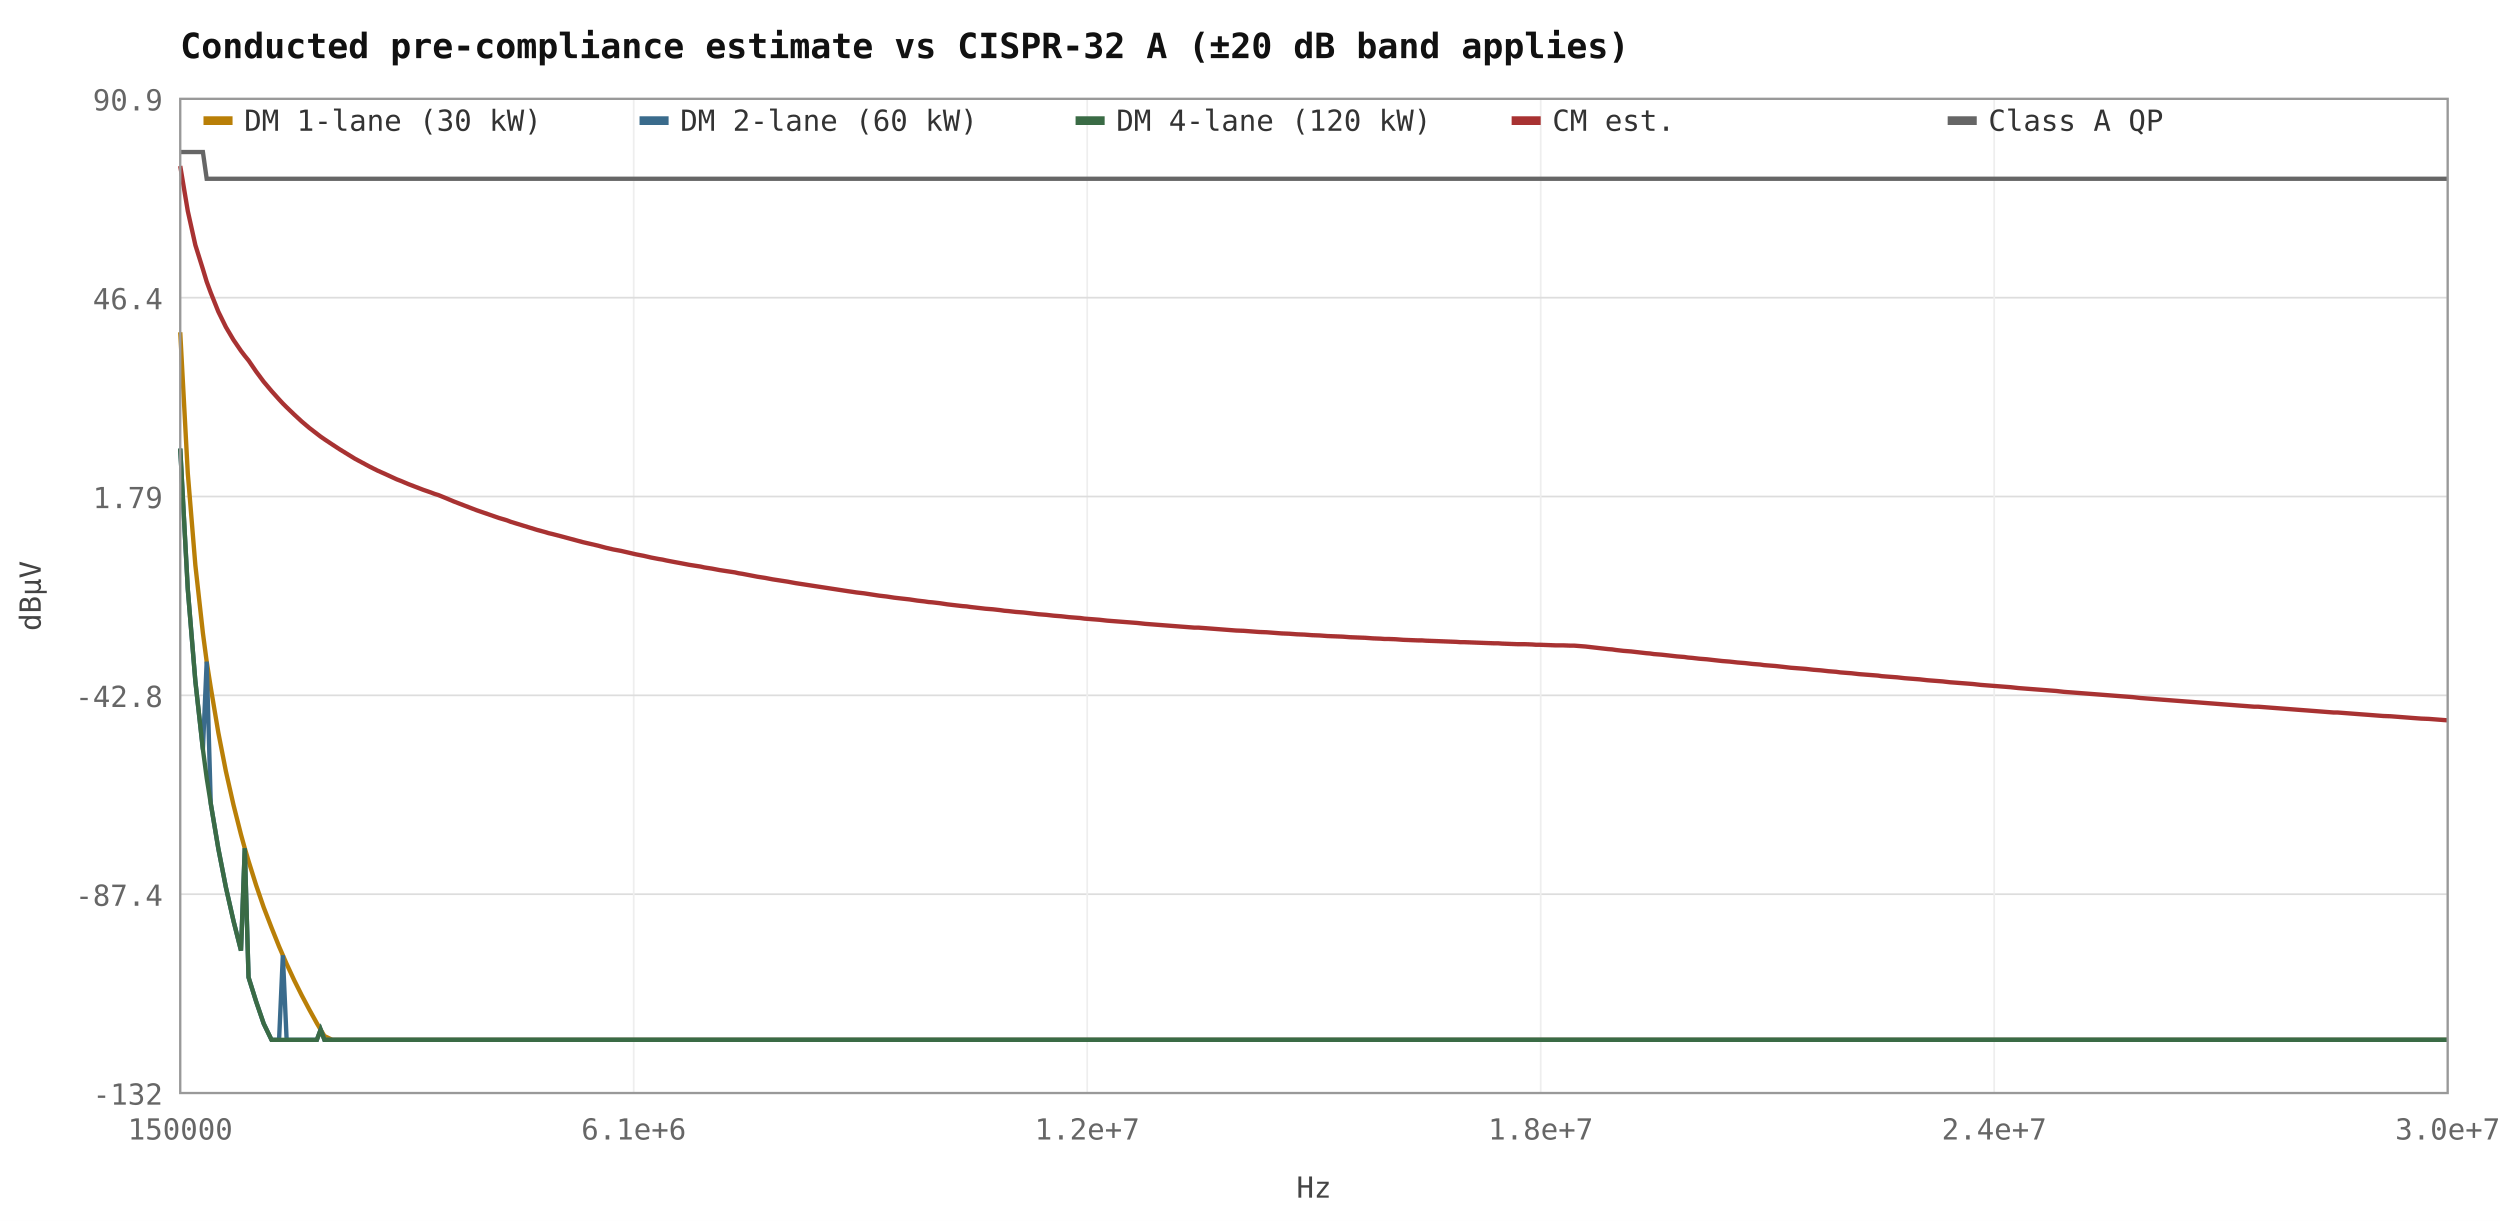
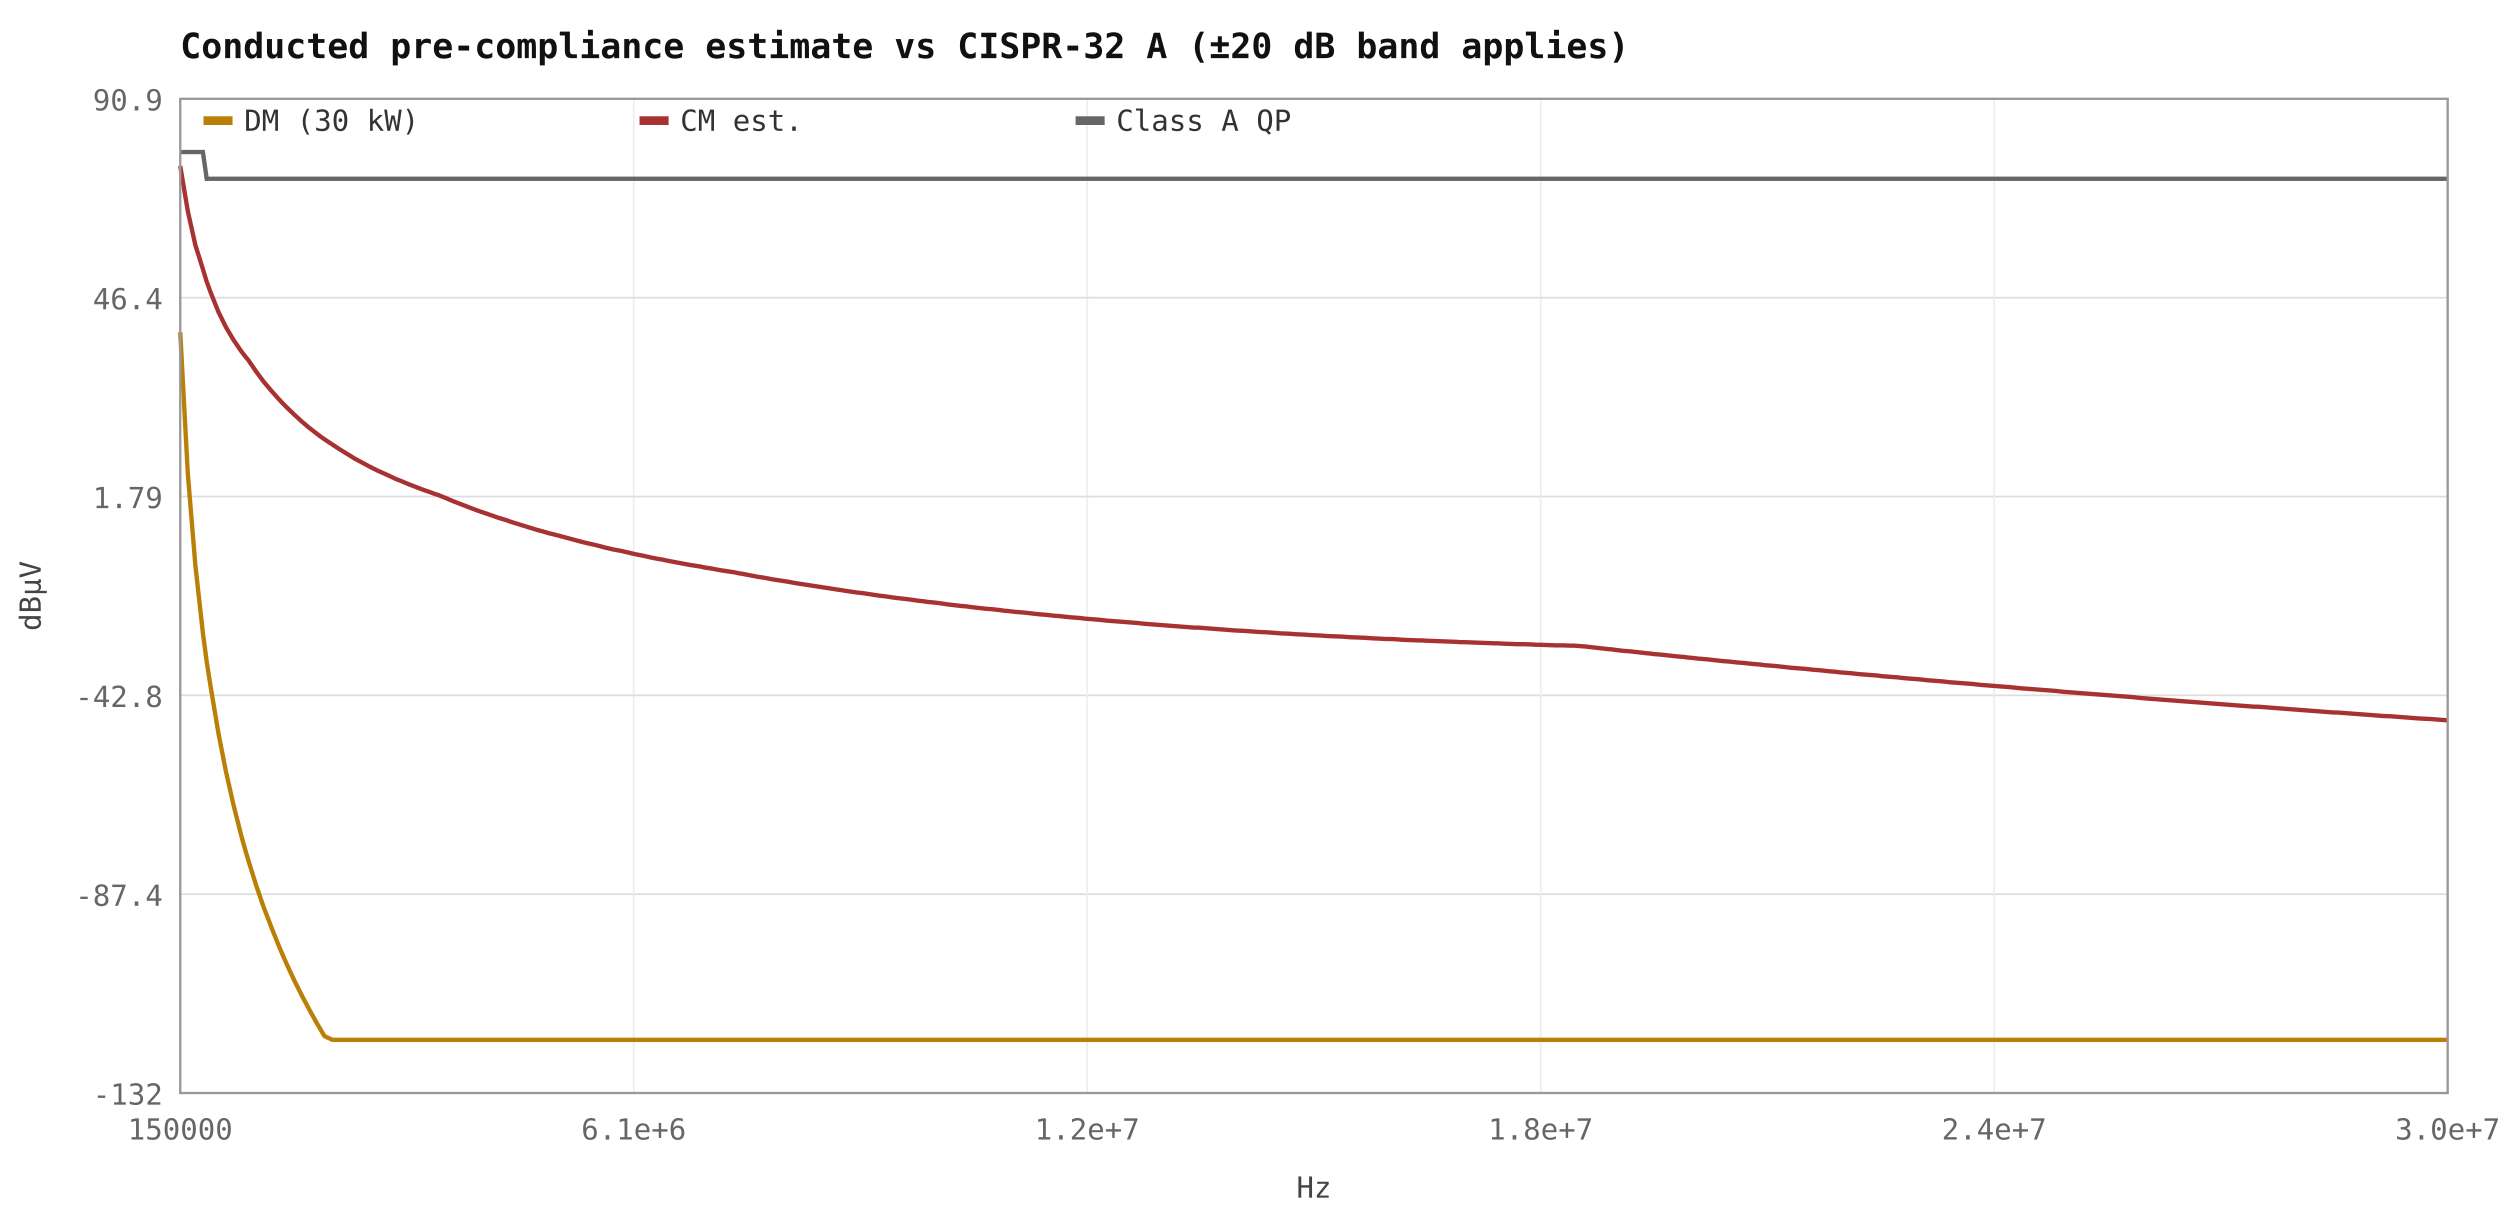
<svg xmlns="http://www.w3.org/2000/svg" width="860" height="420" font-family="Menlo,monospace">
  <rect width="860" height="420" fill="#fff" />
  <text x="62" y="20" font-size="12" font-weight="bold" fill="#111">Conducted pre-compliance estimate vs CISPR-32 A (±20 dB band applies)</text>
  <line x1="62" y1="376" x2="842" y2="376" stroke="#ddd" stroke-width="0.6" />
  <text x="56" y="380" text-anchor="end" font-size="10" fill="#666">-132</text>
  <line x1="62" y1="34" x2="62" y2="376" stroke="#eee" stroke-width="0.6" />
  <text x="62" y="392" text-anchor="middle" font-size="10" fill="#666">150000</text>
  <line x1="62" y1="307.6" x2="842" y2="307.6" stroke="#ddd" stroke-width="0.6" />
  <text x="56" y="311.6" text-anchor="end" font-size="10" fill="#666">-87.4</text>
  <line x1="218" y1="34" x2="218" y2="376" stroke="#eee" stroke-width="0.6" />
  <text x="218" y="392" text-anchor="middle" font-size="10" fill="#666">6.1e+6</text>
  <line x1="62" y1="239.2" x2="842" y2="239.2" stroke="#ddd" stroke-width="0.6" />
  <text x="56" y="243.2" text-anchor="end" font-size="10" fill="#666">-42.8</text>
  <line x1="374" y1="34" x2="374" y2="376" stroke="#eee" stroke-width="0.6" />
  <text x="374" y="392" text-anchor="middle" font-size="10" fill="#666">1.2e+7</text>
  <line x1="62" y1="170.8" x2="842" y2="170.8" stroke="#ddd" stroke-width="0.6" />
  <text x="56" y="174.8" text-anchor="end" font-size="10" fill="#666">1.79</text>
  <line x1="530" y1="34" x2="530" y2="376" stroke="#eee" stroke-width="0.6" />
  <text x="530" y="392" text-anchor="middle" font-size="10" fill="#666">1.8e+7</text>
  <line x1="62" y1="102.4" x2="842" y2="102.4" stroke="#ddd" stroke-width="0.6" />
  <text x="56" y="106.4" text-anchor="end" font-size="10" fill="#666">46.4</text>
  <line x1="686" y1="34" x2="686" y2="376" stroke="#eee" stroke-width="0.6" />
  <text x="686" y="392" text-anchor="middle" font-size="10" fill="#666">2.4e+7</text>
  <line x1="62" y1="34" x2="842" y2="34" stroke="#ddd" stroke-width="0.6" />
  <text x="56" y="38" text-anchor="end" font-size="10" fill="#666">90.9</text>
  <line x1="842" y1="34" x2="842" y2="376" stroke="#eee" stroke-width="0.6" />
  <text x="842" y="392" text-anchor="middle" font-size="10" fill="#666">3.0e+7</text>
  <path d="M62.0,114.3L64.6,162.8L67.2,194.4L69.8,217.8L71.1,227.6L72.5,236.5L75.1,252.0L77.7,265.3L80.3,276.8L82.9,287.1L84.2,291.8L85.5,296.2L88.1,304.5L90.7,312.1L93.4,319.1L96.0,325.6L97.3,328.6L98.6,331.6L101.2,337.2L103.8,342.4L106.4,347.3L109.0,352.0L110.3,354.2L111.6,356.4L114.3,357.7L116.9,357.7L119.5,357.7L122.1,357.7L123.4,357.7L124.7,357.7L127.3,357.7L129.9,357.7L132.6,357.7L135.2,357.7L136.5,357.7L137.8,357.7L140.4,357.7L143.0,357.7L145.6,357.7L148.2,357.7L149.5,357.7L150.8,357.7L153.5,357.7L156.1,357.7L158.7,357.7L161.3,357.7L162.6,357.7L163.9,357.7L166.5,357.7L169.1,357.7L171.7,357.7L174.4,357.7L175.7,357.7L177.0,357.7L179.6,357.7L182.2,357.7L184.8,357.7L187.4,357.7L188.7,357.7L190.0,357.7L192.7,357.7L195.3,357.7L197.9,357.7L200.5,357.7L201.8,357.7L203.1,357.7L205.7,357.7L208.3,357.7L210.9,357.7L213.6,357.7L214.9,357.7L216.2,357.7L218.8,357.7L221.4,357.7L224.0,357.7L226.6,357.7L227.9,357.7L229.2,357.7L231.8,357.7L234.5,357.7L237.1,357.7L239.7,357.7L241.0,357.7L242.3,357.7L244.9,357.7L247.5,357.7L250.1,357.7L252.8,357.7L254.1,357.7L255.4,357.7L258.0,357.7L260.6,357.7L263.2,357.7L265.8,357.7L267.1,357.7L268.4,357.7L271.0,357.7L273.7,357.7L276.3,357.7L278.9,357.7L280.2,357.7L281.5,357.7L284.1,357.7L286.7,357.7L289.3,357.7L291.9,357.7L293.3,357.7L294.6,357.7L297.2,357.7L299.8,357.7L302.4,357.7L305.0,357.7L306.3,357.7L307.6,357.7L310.2,357.7L312.9,357.7L315.5,357.7L318.1,357.7L319.4,357.7L320.7,357.7L323.3,357.7L325.9,357.7L328.5,357.7L331.1,357.7L332.5,357.7L333.8,357.7L336.4,357.7L339.0,357.7L341.6,357.7L344.2,357.7L345.5,357.7L346.8,357.7L349.4,357.7L352.1,357.7L354.7,357.7L357.3,357.7L358.6,357.7L359.9,357.7L362.5,357.7L365.1,357.7L367.7,357.7L370.3,357.7L371.6,357.7L373.0,357.7L375.6,357.7L378.2,357.7L380.8,357.7L383.4,357.7L384.7,357.7L386.0,357.7L388.6,357.7L391.2,357.7L393.9,357.7L396.5,357.7L397.8,357.7L399.1,357.7L401.7,357.7L404.3,357.7L406.9,357.7L409.5,357.7L410.8,357.7L412.2,357.7L414.8,357.7L417.4,357.7L420.0,357.7L422.6,357.7L423.9,357.7L425.2,357.7L427.8,357.7L430.4,357.7L433.1,357.7L435.7,357.7L437.0,357.7L438.3,357.7L440.9,357.7L443.5,357.7L446.1,357.7L448.7,357.7L450.0,357.7L451.3,357.7L454.0,357.7L456.6,357.7L459.2,357.7L461.8,357.7L463.1,357.7L464.4,357.7L467.0,357.7L469.6,357.7L472.3,357.7L474.9,357.7L476.2,357.7L477.5,357.7L480.1,357.7L482.7,357.7L485.3,357.7L487.9,357.7L489.2,357.7L490.5,357.7L493.2,357.7L495.8,357.7L498.4,357.7L501.0,357.7L502.3,357.7L503.6,357.7L506.2,357.7L508.8,357.7L511.4,357.7L514.1,357.7L515.4,357.7L516.7,357.7L519.3,357.7L521.9,357.7L524.5,357.7L527.1,357.7L528.4,357.7L529.7,357.7L532.4,357.7L535.0,357.7L537.6,357.7L540.2,357.7L541.5,357.7L542.8,357.7L545.4,357.7L548.0,357.7L550.6,357.7L553.3,357.7L554.6,357.7L555.9,357.7L558.5,357.7L561.1,357.7L563.7,357.7L566.3,357.7L567.6,357.7L568.9,357.7L571.5,357.7L574.2,357.7L576.8,357.7L579.4,357.7L580.7,357.7L582.0,357.7L584.6,357.7L587.2,357.7L589.8,357.7L592.5,357.7L593.8,357.7L595.1,357.7L597.7,357.7L600.3,357.7L602.9,357.7L605.5,357.7L606.8,357.7L608.1,357.7L610.7,357.7L613.4,357.7L616.0,357.7L618.6,357.7L619.9,357.7L621.2,357.7L623.8,357.7L626.4,357.7L629.0,357.7L631.6,357.7L633.0,357.7L634.3,357.7L636.9,357.7L639.5,357.7L642.1,357.7L644.7,357.7L646.0,357.7L647.3,357.7L649.9,357.7L652.6,357.7L655.2,357.7L657.8,357.7L659.1,357.7L660.4,357.7L663.0,357.7L665.6,357.7L668.2,357.7L670.8,357.7L672.2,357.7L673.5,357.7L676.1,357.7L678.7,357.7L681.3,357.7L683.9,357.7L685.2,357.7L686.5,357.7L689.1,357.7L691.7,357.7L694.4,357.7L697.0,357.7L698.3,357.7L699.6,357.7L702.2,357.7L704.8,357.7L707.4,357.7L710.0,357.7L711.3,357.7L712.7,357.7L715.3,357.7L717.9,357.7L720.5,357.7L723.1,357.7L724.4,357.7L725.7,357.7L728.3,357.7L730.9,357.7L733.6,357.7L736.2,357.7L737.5,357.7L738.8,357.7L741.4,357.7L744.0,357.7L746.6,357.7L749.2,357.7L750.5,357.7L751.8,357.7L754.5,357.7L757.1,357.7L759.7,357.7L762.3,357.7L763.6,357.7L764.9,357.7L767.5,357.7L770.1,357.7L772.8,357.7L775.4,357.7L776.7,357.7L778.0,357.7L780.6,357.7L783.2,357.7L785.8,357.7L788.4,357.7L789.7,357.7L791.0,357.7L793.7,357.7L796.3,357.7L798.9,357.7L801.5,357.7L802.8,357.7L804.1,357.7L806.7,357.7L809.3,357.7L811.9,357.7L814.6,357.7L815.9,357.7L817.2,357.7L819.8,357.7L822.4,357.7L825.0,357.7L827.6,357.7L828.9,357.7L830.2,357.7L832.9,357.7L835.5,357.7L838.1,357.7L840.7,357.7L842.0,357.7" fill="none" stroke="#B97F07" stroke-width="1.5" />
-   <path d="M62.0,154.3L64.6,202.7L67.2,234.3L69.8,257.8L71.1,227.6L72.5,276.4L75.1,291.9L77.7,305.2L80.3,316.7L82.9,327.0L84.2,291.8L85.5,336.2L88.1,344.5L90.7,352.1L93.4,357.7L96.0,357.7L97.3,328.6L98.6,357.7L101.2,357.7L103.8,357.7L106.4,357.7L109.0,357.7L110.3,354.2L111.6,357.7L114.3,357.7L116.9,357.7L119.5,357.7L122.1,357.7L123.4,357.7L124.7,357.7L127.3,357.7L129.9,357.7L132.6,357.7L135.2,357.7L136.5,357.7L137.8,357.7L140.4,357.7L143.0,357.7L145.6,357.7L148.2,357.7L149.5,357.7L150.8,357.7L153.5,357.7L156.1,357.7L158.7,357.7L161.3,357.7L162.6,357.7L163.9,357.7L166.5,357.7L169.1,357.7L171.7,357.7L174.4,357.7L175.7,357.7L177.0,357.7L179.6,357.7L182.2,357.7L184.8,357.7L187.4,357.7L188.7,357.7L190.0,357.7L192.7,357.7L195.3,357.7L197.9,357.7L200.5,357.7L201.8,357.7L203.1,357.7L205.7,357.7L208.3,357.7L210.9,357.7L213.6,357.7L214.9,357.7L216.2,357.7L218.8,357.7L221.4,357.7L224.0,357.7L226.6,357.7L227.9,357.7L229.2,357.7L231.8,357.7L234.5,357.7L237.1,357.7L239.7,357.7L241.0,357.7L242.3,357.7L244.9,357.7L247.5,357.7L250.1,357.7L252.8,357.7L254.1,357.7L255.4,357.7L258.0,357.7L260.6,357.7L263.2,357.7L265.8,357.7L267.1,357.7L268.4,357.7L271.0,357.7L273.7,357.7L276.3,357.7L278.9,357.7L280.2,357.7L281.5,357.7L284.1,357.7L286.7,357.7L289.3,357.7L291.9,357.7L293.3,357.7L294.6,357.7L297.2,357.7L299.8,357.7L302.4,357.7L305.0,357.7L306.3,357.7L307.6,357.7L310.2,357.7L312.9,357.7L315.5,357.7L318.1,357.7L319.4,357.7L320.7,357.7L323.3,357.7L325.9,357.7L328.5,357.7L331.1,357.7L332.5,357.7L333.8,357.7L336.4,357.7L339.0,357.7L341.6,357.7L344.2,357.7L345.5,357.7L346.8,357.7L349.4,357.7L352.1,357.7L354.7,357.7L357.3,357.7L358.6,357.7L359.9,357.7L362.5,357.7L365.1,357.7L367.7,357.7L370.3,357.7L371.6,357.7L373.0,357.7L375.6,357.7L378.2,357.7L380.8,357.7L383.4,357.7L384.7,357.7L386.0,357.7L388.6,357.7L391.2,357.7L393.9,357.7L396.5,357.7L397.8,357.7L399.1,357.7L401.7,357.7L404.3,357.7L406.9,357.7L409.5,357.7L410.8,357.7L412.2,357.7L414.8,357.7L417.4,357.7L420.0,357.7L422.6,357.7L423.9,357.7L425.2,357.7L427.8,357.7L430.4,357.7L433.1,357.7L435.7,357.7L437.0,357.7L438.3,357.7L440.9,357.7L443.5,357.7L446.1,357.7L448.7,357.7L450.0,357.7L451.3,357.7L454.0,357.7L456.6,357.7L459.2,357.7L461.8,357.7L463.1,357.7L464.4,357.7L467.0,357.7L469.6,357.7L472.3,357.7L474.9,357.7L476.2,357.7L477.5,357.7L480.1,357.7L482.7,357.7L485.3,357.7L487.9,357.7L489.2,357.7L490.5,357.7L493.2,357.7L495.8,357.7L498.4,357.7L501.0,357.7L502.3,357.7L503.6,357.7L506.2,357.7L508.8,357.7L511.4,357.7L514.1,357.7L515.4,357.7L516.7,357.7L519.3,357.7L521.9,357.7L524.5,357.7L527.1,357.7L528.4,357.7L529.7,357.7L532.4,357.7L535.0,357.7L537.6,357.7L540.2,357.7L541.5,357.7L542.8,357.7L545.4,357.7L548.0,357.7L550.6,357.7L553.3,357.7L554.6,357.7L555.9,357.7L558.5,357.7L561.1,357.7L563.7,357.7L566.3,357.7L567.6,357.7L568.9,357.7L571.5,357.7L574.2,357.7L576.8,357.7L579.4,357.7L580.7,357.7L582.0,357.7L584.6,357.7L587.2,357.7L589.8,357.7L592.5,357.7L593.8,357.7L595.1,357.7L597.7,357.7L600.3,357.7L602.9,357.7L605.5,357.7L606.8,357.7L608.1,357.7L610.7,357.7L613.4,357.7L616.0,357.7L618.6,357.7L619.9,357.7L621.2,357.7L623.8,357.7L626.4,357.7L629.0,357.7L631.6,357.7L633.0,357.7L634.3,357.7L636.9,357.7L639.5,357.7L642.1,357.7L644.7,357.7L646.0,357.7L647.3,357.7L649.9,357.7L652.6,357.7L655.2,357.7L657.8,357.7L659.1,357.7L660.4,357.7L663.0,357.7L665.6,357.7L668.2,357.7L670.8,357.7L672.2,357.7L673.5,357.7L676.1,357.7L678.7,357.7L681.3,357.7L683.9,357.7L685.2,357.7L686.5,357.7L689.1,357.7L691.7,357.7L694.4,357.7L697.0,357.7L698.3,357.7L699.6,357.7L702.2,357.7L704.8,357.7L707.4,357.7L710.0,357.7L711.3,357.7L712.7,357.7L715.3,357.7L717.9,357.7L720.5,357.7L723.1,357.7L724.4,357.7L725.7,357.7L728.3,357.7L730.9,357.7L733.6,357.7L736.2,357.7L737.5,357.7L738.8,357.7L741.4,357.7L744.0,357.7L746.6,357.7L749.2,357.7L750.5,357.7L751.8,357.7L754.5,357.7L757.1,357.7L759.7,357.7L762.3,357.7L763.6,357.7L764.9,357.7L767.5,357.7L770.1,357.7L772.8,357.7L775.4,357.7L776.7,357.7L778.0,357.7L780.6,357.7L783.2,357.7L785.8,357.7L788.4,357.7L789.7,357.7L791.0,357.7L793.7,357.7L796.3,357.7L798.9,357.7L801.5,357.7L802.8,357.7L804.1,357.7L806.7,357.7L809.3,357.7L811.9,357.7L814.6,357.7L815.9,357.7L817.2,357.7L819.8,357.7L822.4,357.7L825.0,357.7L827.6,357.7L828.9,357.7L830.2,357.7L832.9,357.7L835.5,357.7L838.1,357.7L840.7,357.7L842.0,357.7" fill="none" stroke="#3A6B8C" stroke-width="1.5" />
-   <path d="M62.0,154.3L64.6,202.7L67.2,234.3L69.8,257.8L71.1,267.6L72.5,276.4L75.1,291.9L77.7,305.2L80.3,316.7L82.9,327.0L84.2,291.8L85.5,336.2L88.1,344.5L90.7,352.1L93.4,357.7L96.0,357.7L97.3,357.7L98.6,357.7L101.2,357.7L103.8,357.7L106.4,357.7L109.0,357.7L110.3,354.2L111.6,357.7L114.3,357.7L116.9,357.7L119.5,357.7L122.1,357.7L123.4,357.7L124.7,357.7L127.3,357.7L129.9,357.7L132.6,357.7L135.2,357.7L136.5,357.7L137.8,357.7L140.4,357.7L143.0,357.7L145.6,357.7L148.2,357.7L149.5,357.7L150.8,357.7L153.5,357.7L156.1,357.7L158.7,357.7L161.3,357.7L162.6,357.7L163.9,357.7L166.5,357.7L169.1,357.7L171.7,357.7L174.4,357.7L175.7,357.7L177.0,357.7L179.6,357.7L182.2,357.7L184.8,357.7L187.4,357.7L188.7,357.7L190.0,357.7L192.7,357.7L195.3,357.7L197.9,357.7L200.5,357.7L201.8,357.7L203.1,357.7L205.7,357.7L208.3,357.7L210.9,357.7L213.6,357.7L214.9,357.7L216.2,357.7L218.8,357.7L221.4,357.7L224.0,357.7L226.6,357.7L227.9,357.7L229.2,357.7L231.8,357.7L234.5,357.7L237.1,357.7L239.7,357.7L241.0,357.7L242.3,357.7L244.9,357.7L247.5,357.7L250.1,357.7L252.8,357.7L254.1,357.7L255.4,357.7L258.0,357.7L260.6,357.7L263.2,357.7L265.8,357.7L267.1,357.7L268.4,357.7L271.0,357.7L273.7,357.7L276.3,357.7L278.9,357.7L280.2,357.7L281.5,357.7L284.1,357.7L286.7,357.7L289.3,357.7L291.9,357.7L293.3,357.7L294.6,357.7L297.2,357.7L299.8,357.7L302.4,357.7L305.0,357.7L306.3,357.7L307.6,357.7L310.2,357.7L312.9,357.7L315.5,357.7L318.1,357.7L319.4,357.7L320.7,357.7L323.3,357.7L325.9,357.7L328.5,357.7L331.1,357.7L332.5,357.7L333.8,357.7L336.4,357.7L339.0,357.7L341.6,357.7L344.2,357.7L345.5,357.7L346.8,357.7L349.4,357.7L352.1,357.7L354.7,357.7L357.3,357.7L358.6,357.7L359.9,357.7L362.5,357.7L365.1,357.7L367.7,357.7L370.3,357.7L371.6,357.7L373.0,357.7L375.6,357.7L378.2,357.7L380.8,357.7L383.4,357.7L384.7,357.7L386.0,357.7L388.6,357.7L391.2,357.7L393.9,357.7L396.5,357.7L397.8,357.7L399.1,357.7L401.7,357.7L404.3,357.7L406.9,357.7L409.5,357.7L410.8,357.7L412.2,357.7L414.8,357.7L417.4,357.7L420.0,357.7L422.6,357.7L423.9,357.7L425.2,357.7L427.8,357.7L430.4,357.7L433.1,357.7L435.7,357.7L437.0,357.7L438.3,357.7L440.9,357.7L443.5,357.7L446.1,357.7L448.7,357.7L450.0,357.7L451.3,357.7L454.0,357.7L456.6,357.7L459.2,357.7L461.8,357.7L463.1,357.7L464.4,357.7L467.0,357.7L469.6,357.7L472.3,357.7L474.9,357.7L476.2,357.7L477.5,357.7L480.1,357.7L482.7,357.7L485.3,357.7L487.9,357.7L489.2,357.7L490.5,357.7L493.2,357.7L495.8,357.7L498.4,357.7L501.0,357.7L502.3,357.7L503.6,357.7L506.2,357.7L508.8,357.7L511.4,357.7L514.1,357.7L515.4,357.7L516.7,357.7L519.3,357.7L521.9,357.7L524.5,357.7L527.1,357.7L528.4,357.7L529.7,357.7L532.4,357.7L535.0,357.7L537.6,357.7L540.2,357.7L541.5,357.7L542.8,357.7L545.4,357.7L548.0,357.7L550.6,357.7L553.3,357.7L554.6,357.7L555.9,357.7L558.5,357.7L561.1,357.7L563.7,357.7L566.3,357.7L567.6,357.7L568.9,357.7L571.5,357.7L574.2,357.7L576.8,357.7L579.4,357.7L580.7,357.7L582.0,357.7L584.6,357.7L587.2,357.7L589.8,357.7L592.5,357.7L593.8,357.7L595.1,357.7L597.7,357.7L600.3,357.7L602.9,357.7L605.5,357.7L606.8,357.7L608.1,357.7L610.7,357.7L613.4,357.7L616.0,357.7L618.6,357.7L619.9,357.7L621.2,357.7L623.8,357.7L626.4,357.7L629.0,357.7L631.6,357.7L633.0,357.7L634.3,357.7L636.9,357.7L639.5,357.7L642.1,357.7L644.7,357.7L646.0,357.7L647.3,357.7L649.9,357.7L652.6,357.7L655.2,357.7L657.8,357.7L659.1,357.7L660.4,357.7L663.0,357.7L665.6,357.7L668.2,357.7L670.8,357.7L672.2,357.7L673.5,357.7L676.1,357.7L678.7,357.7L681.3,357.7L683.9,357.7L685.2,357.7L686.5,357.7L689.1,357.7L691.7,357.7L694.4,357.7L697.0,357.7L698.3,357.7L699.6,357.7L702.2,357.7L704.8,357.7L707.4,357.7L710.0,357.7L711.3,357.7L712.7,357.7L715.3,357.7L717.9,357.7L720.5,357.7L723.1,357.7L724.4,357.7L725.7,357.7L728.3,357.7L730.9,357.7L733.6,357.7L736.2,357.7L737.5,357.7L738.8,357.7L741.4,357.7L744.0,357.7L746.6,357.7L749.2,357.7L750.5,357.7L751.8,357.7L754.5,357.7L757.1,357.7L759.7,357.7L762.3,357.7L763.6,357.7L764.9,357.7L767.5,357.7L770.1,357.7L772.8,357.7L775.4,357.7L776.7,357.7L778.0,357.7L780.6,357.7L783.2,357.7L785.8,357.7L788.4,357.7L789.7,357.7L791.0,357.7L793.7,357.7L796.3,357.7L798.9,357.7L801.5,357.7L802.8,357.7L804.1,357.7L806.7,357.7L809.3,357.7L811.9,357.7L814.6,357.7L815.9,357.7L817.2,357.7L819.8,357.7L822.4,357.7L825.0,357.7L827.6,357.7L828.9,357.7L830.2,357.7L832.9,357.7L835.5,357.7L838.1,357.7L840.7,357.7L842.0,357.7" fill="none" stroke="#3A6B45" stroke-width="1.5" />
  <path d="M62.0,57.1L64.6,72.6L67.2,84.3L69.8,92.6L71.1,96.9L72.5,100.7L75.1,107.2L77.7,112.5L80.3,116.9L82.9,120.7L84.2,122.4L85.5,124.0L88.1,127.8L90.7,131.3L93.4,134.5L96.0,137.4L97.3,138.8L98.6,140.1L101.2,142.6L103.8,145.0L106.4,147.2L109.0,149.2L110.3,150.2L111.6,151.1L114.3,152.9L116.9,154.6L119.5,156.2L122.1,157.8L123.4,158.5L124.7,159.2L127.3,160.6L129.9,161.9L132.6,163.1L135.2,164.3L136.5,164.9L137.8,165.4L140.4,166.5L143.0,167.5L145.6,168.5L148.2,169.4L149.5,169.9L150.8,170.3L153.5,171.4L156.1,172.5L158.7,173.5L161.3,174.5L162.6,175.0L163.9,175.5L166.5,176.4L169.1,177.3L171.7,178.2L174.4,179.0L175.7,179.5L177.0,179.9L179.6,180.7L182.2,181.5L184.8,182.3L187.4,183.0L188.7,183.4L190.0,183.7L192.7,184.4L195.3,185.1L197.9,185.8L200.5,186.5L201.8,186.8L203.1,187.1L205.7,187.7L208.3,188.4L210.9,189.0L213.6,189.5L214.9,189.8L216.2,190.1L218.8,190.7L221.4,191.2L224.0,191.8L226.6,192.3L227.9,192.5L229.2,192.8L231.8,193.3L234.5,193.8L237.1,194.3L239.7,194.7L241.0,194.9L242.3,195.2L244.9,195.6L247.5,196.1L250.1,196.5L252.8,196.9L254.1,197.2L255.4,197.4L258.0,197.9L260.6,198.4L263.2,198.8L265.8,199.3L267.1,199.5L268.4,199.7L271.0,200.1L273.7,200.6L276.3,201.0L278.9,201.4L280.2,201.6L281.5,201.8L284.1,202.2L286.7,202.6L289.3,203.0L291.9,203.4L293.3,203.6L294.6,203.8L297.2,204.1L299.8,204.5L302.4,204.9L305.0,205.2L306.3,205.4L307.6,205.6L310.2,205.9L312.9,206.2L315.5,206.6L318.1,206.9L319.4,207.1L320.7,207.2L323.3,207.5L325.9,207.9L328.5,208.2L331.1,208.5L332.5,208.6L333.8,208.8L336.4,209.1L339.0,209.4L341.6,209.6L344.2,209.9L345.5,210.1L346.8,210.2L349.4,210.5L352.1,210.7L354.7,211.0L357.3,211.3L358.6,211.4L359.9,211.5L362.5,211.8L365.1,212.0L367.7,212.3L370.3,212.5L371.6,212.6L373.0,212.8L375.6,213.0L378.2,213.2L380.8,213.5L383.4,213.7L384.7,213.8L386.0,213.9L388.6,214.1L391.2,214.3L393.9,214.6L396.5,214.8L397.8,214.9L399.1,215.0L401.7,215.2L404.3,215.4L406.9,215.6L409.5,215.8L410.8,215.9L412.2,215.9L414.8,216.1L417.4,216.3L420.0,216.5L422.6,216.7L423.9,216.8L425.2,216.9L427.8,217.0L430.4,217.2L433.1,217.4L435.7,217.5L437.0,217.6L438.3,217.7L440.9,217.9L443.5,218.0L446.1,218.2L448.7,218.3L450.0,218.4L451.3,218.5L454.0,218.6L456.6,218.8L459.2,218.9L461.8,219.0L463.1,219.1L464.4,219.2L467.0,219.3L469.6,219.4L472.3,219.6L474.9,219.7L476.2,219.8L477.5,219.8L480.1,219.9L482.7,220.1L485.3,220.2L487.9,220.3L489.2,220.3L490.5,220.4L493.2,220.5L495.8,220.6L498.4,220.7L501.0,220.8L502.3,220.9L503.6,220.9L506.2,221.0L508.8,221.1L511.4,221.2L514.1,221.3L515.4,221.3L516.7,221.4L519.3,221.5L521.9,221.6L524.5,221.6L527.1,221.7L528.4,221.8L529.7,221.8L532.4,221.9L535.0,222.0L537.6,222.0L540.2,222.1L541.5,222.1L542.8,222.2L545.4,222.4L548.0,222.7L550.6,223.0L553.3,223.3L554.6,223.4L555.9,223.6L558.5,223.9L561.1,224.1L563.7,224.4L566.3,224.7L567.6,224.8L568.9,225.0L571.5,225.2L574.2,225.5L576.8,225.8L579.4,226.0L580.7,226.2L582.0,226.3L584.6,226.6L587.2,226.8L589.8,227.1L592.5,227.4L593.8,227.5L595.1,227.6L597.7,227.9L600.3,228.1L602.9,228.4L605.5,228.6L606.8,228.8L608.1,228.9L610.7,229.1L613.4,229.4L616.0,229.7L618.6,229.9L619.9,230.0L621.2,230.1L623.8,230.4L626.4,230.6L629.0,230.9L631.6,231.1L633.0,231.3L634.3,231.4L636.9,231.6L639.5,231.9L642.1,232.1L644.7,232.3L646.0,232.4L647.3,232.6L649.9,232.8L652.6,233.0L655.2,233.3L657.8,233.5L659.1,233.6L660.4,233.7L663.0,234.0L665.6,234.2L668.2,234.4L670.8,234.7L672.2,234.8L673.5,234.9L676.1,235.1L678.7,235.3L681.3,235.6L683.9,235.8L685.2,235.9L686.5,236.0L689.1,236.2L691.7,236.4L694.4,236.7L697.0,236.9L698.3,237.0L699.6,237.1L702.2,237.3L704.8,237.5L707.4,237.7L710.0,238.0L711.3,238.1L712.7,238.2L715.3,238.4L717.9,238.6L720.5,238.8L723.1,239.0L724.4,239.1L725.7,239.2L728.3,239.4L730.9,239.6L733.6,239.8L736.2,240.1L737.5,240.2L738.8,240.3L741.4,240.5L744.0,240.7L746.6,240.9L749.2,241.1L750.5,241.2L751.8,241.3L754.5,241.5L757.1,241.7L759.7,241.9L762.3,242.1L763.6,242.2L764.9,242.3L767.5,242.5L770.1,242.7L772.8,242.9L775.4,243.1L776.7,243.1L778.0,243.2L780.6,243.4L783.2,243.6L785.8,243.8L788.4,244.0L789.7,244.1L791.0,244.2L793.7,244.4L796.3,244.6L798.9,244.8L801.5,245.0L802.8,245.1L804.1,245.1L806.7,245.3L809.3,245.5L811.9,245.7L814.6,245.9L815.9,246.0L817.2,246.1L819.8,246.3L822.4,246.4L825.0,246.6L827.6,246.8L828.9,246.9L830.2,247.0L832.9,247.2L835.5,247.3L838.1,247.5L840.7,247.7L842.0,247.8" fill="none" stroke="#A83232" stroke-width="1.5" />
  <path d="M62.0,52.3L64.6,52.3L67.2,52.3L69.8,52.3L71.1,61.5L72.5,61.5L75.1,61.5L77.7,61.5L80.3,61.5L82.9,61.5L84.2,61.5L85.5,61.5L88.1,61.5L90.7,61.5L93.4,61.5L96.0,61.5L97.3,61.5L98.6,61.5L101.2,61.5L103.8,61.5L106.4,61.5L109.0,61.5L110.3,61.5L111.6,61.5L114.3,61.5L116.9,61.5L119.5,61.5L122.1,61.5L123.4,61.5L124.7,61.5L127.3,61.5L129.9,61.5L132.6,61.5L135.2,61.5L136.5,61.5L137.8,61.5L140.4,61.5L143.0,61.5L145.6,61.5L148.2,61.5L149.5,61.5L150.8,61.5L153.5,61.5L156.1,61.5L158.7,61.5L161.3,61.5L162.6,61.5L163.9,61.5L166.5,61.5L169.1,61.5L171.7,61.5L174.4,61.5L175.7,61.5L177.0,61.5L179.6,61.5L182.2,61.5L184.8,61.5L187.4,61.5L188.7,61.5L190.0,61.5L192.7,61.5L195.3,61.5L197.9,61.5L200.5,61.5L201.8,61.5L203.1,61.5L205.7,61.5L208.3,61.5L210.9,61.5L213.6,61.5L214.9,61.5L216.2,61.5L218.8,61.5L221.4,61.5L224.0,61.5L226.6,61.5L227.9,61.5L229.2,61.5L231.8,61.5L234.5,61.5L237.1,61.5L239.7,61.5L241.0,61.5L242.3,61.5L244.9,61.5L247.5,61.5L250.1,61.5L252.8,61.5L254.1,61.5L255.4,61.5L258.0,61.5L260.6,61.5L263.2,61.5L265.8,61.5L267.1,61.5L268.4,61.5L271.0,61.5L273.7,61.5L276.3,61.5L278.9,61.5L280.2,61.5L281.5,61.5L284.1,61.5L286.7,61.5L289.3,61.5L291.9,61.5L293.3,61.5L294.6,61.5L297.2,61.5L299.8,61.5L302.4,61.5L305.0,61.5L306.3,61.5L307.6,61.5L310.2,61.5L312.9,61.5L315.5,61.5L318.1,61.5L319.4,61.5L320.7,61.5L323.3,61.5L325.9,61.5L328.5,61.5L331.1,61.5L332.5,61.5L333.8,61.5L336.4,61.5L339.0,61.5L341.6,61.5L344.2,61.5L345.5,61.5L346.8,61.5L349.4,61.5L352.1,61.5L354.7,61.5L357.3,61.5L358.6,61.5L359.9,61.5L362.5,61.5L365.1,61.5L367.7,61.5L370.3,61.5L371.6,61.5L373.0,61.5L375.6,61.5L378.2,61.5L380.8,61.5L383.4,61.5L384.7,61.5L386.0,61.5L388.6,61.5L391.2,61.5L393.9,61.5L396.5,61.5L397.8,61.5L399.1,61.5L401.7,61.5L404.3,61.5L406.9,61.5L409.5,61.5L410.8,61.5L412.2,61.5L414.8,61.5L417.4,61.5L420.0,61.5L422.6,61.5L423.9,61.5L425.2,61.5L427.8,61.5L430.4,61.5L433.1,61.5L435.7,61.5L437.0,61.5L438.3,61.5L440.9,61.5L443.5,61.5L446.1,61.5L448.7,61.5L450.0,61.5L451.3,61.5L454.0,61.5L456.6,61.5L459.2,61.5L461.8,61.5L463.1,61.5L464.4,61.5L467.0,61.5L469.6,61.5L472.3,61.5L474.9,61.5L476.2,61.5L477.5,61.5L480.1,61.5L482.7,61.5L485.3,61.5L487.9,61.5L489.2,61.5L490.5,61.5L493.2,61.5L495.8,61.5L498.4,61.5L501.0,61.5L502.3,61.5L503.6,61.5L506.2,61.5L508.8,61.5L511.4,61.5L514.1,61.5L515.4,61.5L516.7,61.5L519.3,61.5L521.9,61.5L524.5,61.5L527.1,61.5L528.4,61.5L529.7,61.5L532.4,61.5L535.0,61.5L537.6,61.5L540.2,61.5L541.5,61.5L542.8,61.5L545.4,61.5L548.0,61.5L550.6,61.5L553.3,61.5L554.6,61.5L555.9,61.5L558.5,61.5L561.1,61.5L563.7,61.5L566.3,61.5L567.6,61.5L568.9,61.5L571.5,61.5L574.2,61.5L576.8,61.5L579.4,61.5L580.7,61.5L582.0,61.5L584.6,61.5L587.2,61.5L589.8,61.5L592.5,61.5L593.8,61.5L595.1,61.5L597.7,61.5L600.3,61.5L602.9,61.5L605.5,61.5L606.8,61.5L608.1,61.5L610.7,61.5L613.4,61.5L616.0,61.5L618.6,61.5L619.9,61.5L621.2,61.5L623.8,61.5L626.4,61.5L629.0,61.5L631.6,61.5L633.0,61.5L634.3,61.5L636.9,61.5L639.5,61.5L642.1,61.5L644.7,61.5L646.0,61.5L647.3,61.5L649.9,61.5L652.6,61.5L655.2,61.5L657.8,61.5L659.1,61.5L660.4,61.5L663.0,61.5L665.6,61.5L668.2,61.5L670.8,61.5L672.2,61.5L673.5,61.5L676.1,61.5L678.7,61.5L681.3,61.5L683.9,61.5L685.2,61.5L686.5,61.5L689.1,61.5L691.7,61.5L694.4,61.5L697.0,61.5L698.3,61.5L699.6,61.5L702.2,61.5L704.8,61.5L707.4,61.5L710.0,61.5L711.3,61.5L712.7,61.5L715.3,61.5L717.9,61.5L720.5,61.5L723.1,61.5L724.4,61.5L725.7,61.5L728.3,61.5L730.9,61.5L733.6,61.5L736.2,61.5L737.5,61.5L738.8,61.5L741.4,61.5L744.0,61.5L746.6,61.5L749.2,61.5L750.5,61.5L751.8,61.5L754.5,61.5L757.1,61.5L759.7,61.5L762.3,61.5L763.6,61.5L764.9,61.5L767.5,61.5L770.1,61.5L772.8,61.5L775.4,61.5L776.7,61.5L778.0,61.5L780.6,61.5L783.2,61.5L785.8,61.5L788.4,61.5L789.7,61.5L791.0,61.5L793.7,61.5L796.3,61.5L798.9,61.5L801.5,61.5L802.8,61.5L804.1,61.5L806.7,61.5L809.3,61.5L811.9,61.5L814.6,61.5L815.9,61.5L817.2,61.5L819.8,61.5L822.4,61.5L825.0,61.5L827.6,61.5L828.9,61.5L830.2,61.5L832.9,61.5L835.5,61.5L838.1,61.5L840.7,61.5L842.0,61.5" fill="none" stroke="#666" stroke-width="1.5" />
  <rect x="70" y="40" width="10" height="3" fill="#B97F07" />
-   <text x="84" y="45" font-size="10" fill="#333">DM 1-lane (30 kW)</text>
-   <rect x="220" y="40" width="10" height="3" fill="#3A6B8C" />
-   <text x="234" y="45" font-size="10" fill="#333">DM 2-lane (60 kW)</text>
-   <rect x="370" y="40" width="10" height="3" fill="#3A6B45" />
-   <text x="384" y="45" font-size="10" fill="#333">DM 4-lane (120 kW)</text>
-   <rect x="520" y="40" width="10" height="3" fill="#A83232" />
-   <text x="534" y="45" font-size="10" fill="#333">CM est.</text>
-   <rect x="670" y="40" width="10" height="3" fill="#666" />
-   <text x="684" y="45" font-size="10" fill="#333">Class A QP</text>
+   <text x="84" y="45" font-size="10" fill="#333">DM (30 kW)</text>
+   <rect x="220" y="40" width="10" height="3" fill="#A83232" />
+   <text x="234" y="45" font-size="10" fill="#333">CM est.</text>
+   <rect x="370" y="40" width="10" height="3" fill="#666" />
+   <text x="384" y="45" font-size="10" fill="#333">Class A QP</text>
  <text x="452" y="412" text-anchor="middle" font-size="10" fill="#444">Hz</text>
  <text transform="rotate(-90 14 205)" x="14" y="205" text-anchor="middle" font-size="10" fill="#444">dBµV</text>
  <rect x="62" y="34" width="780" height="342" fill="none" stroke="#999" stroke-width="0.8" />
</svg>
